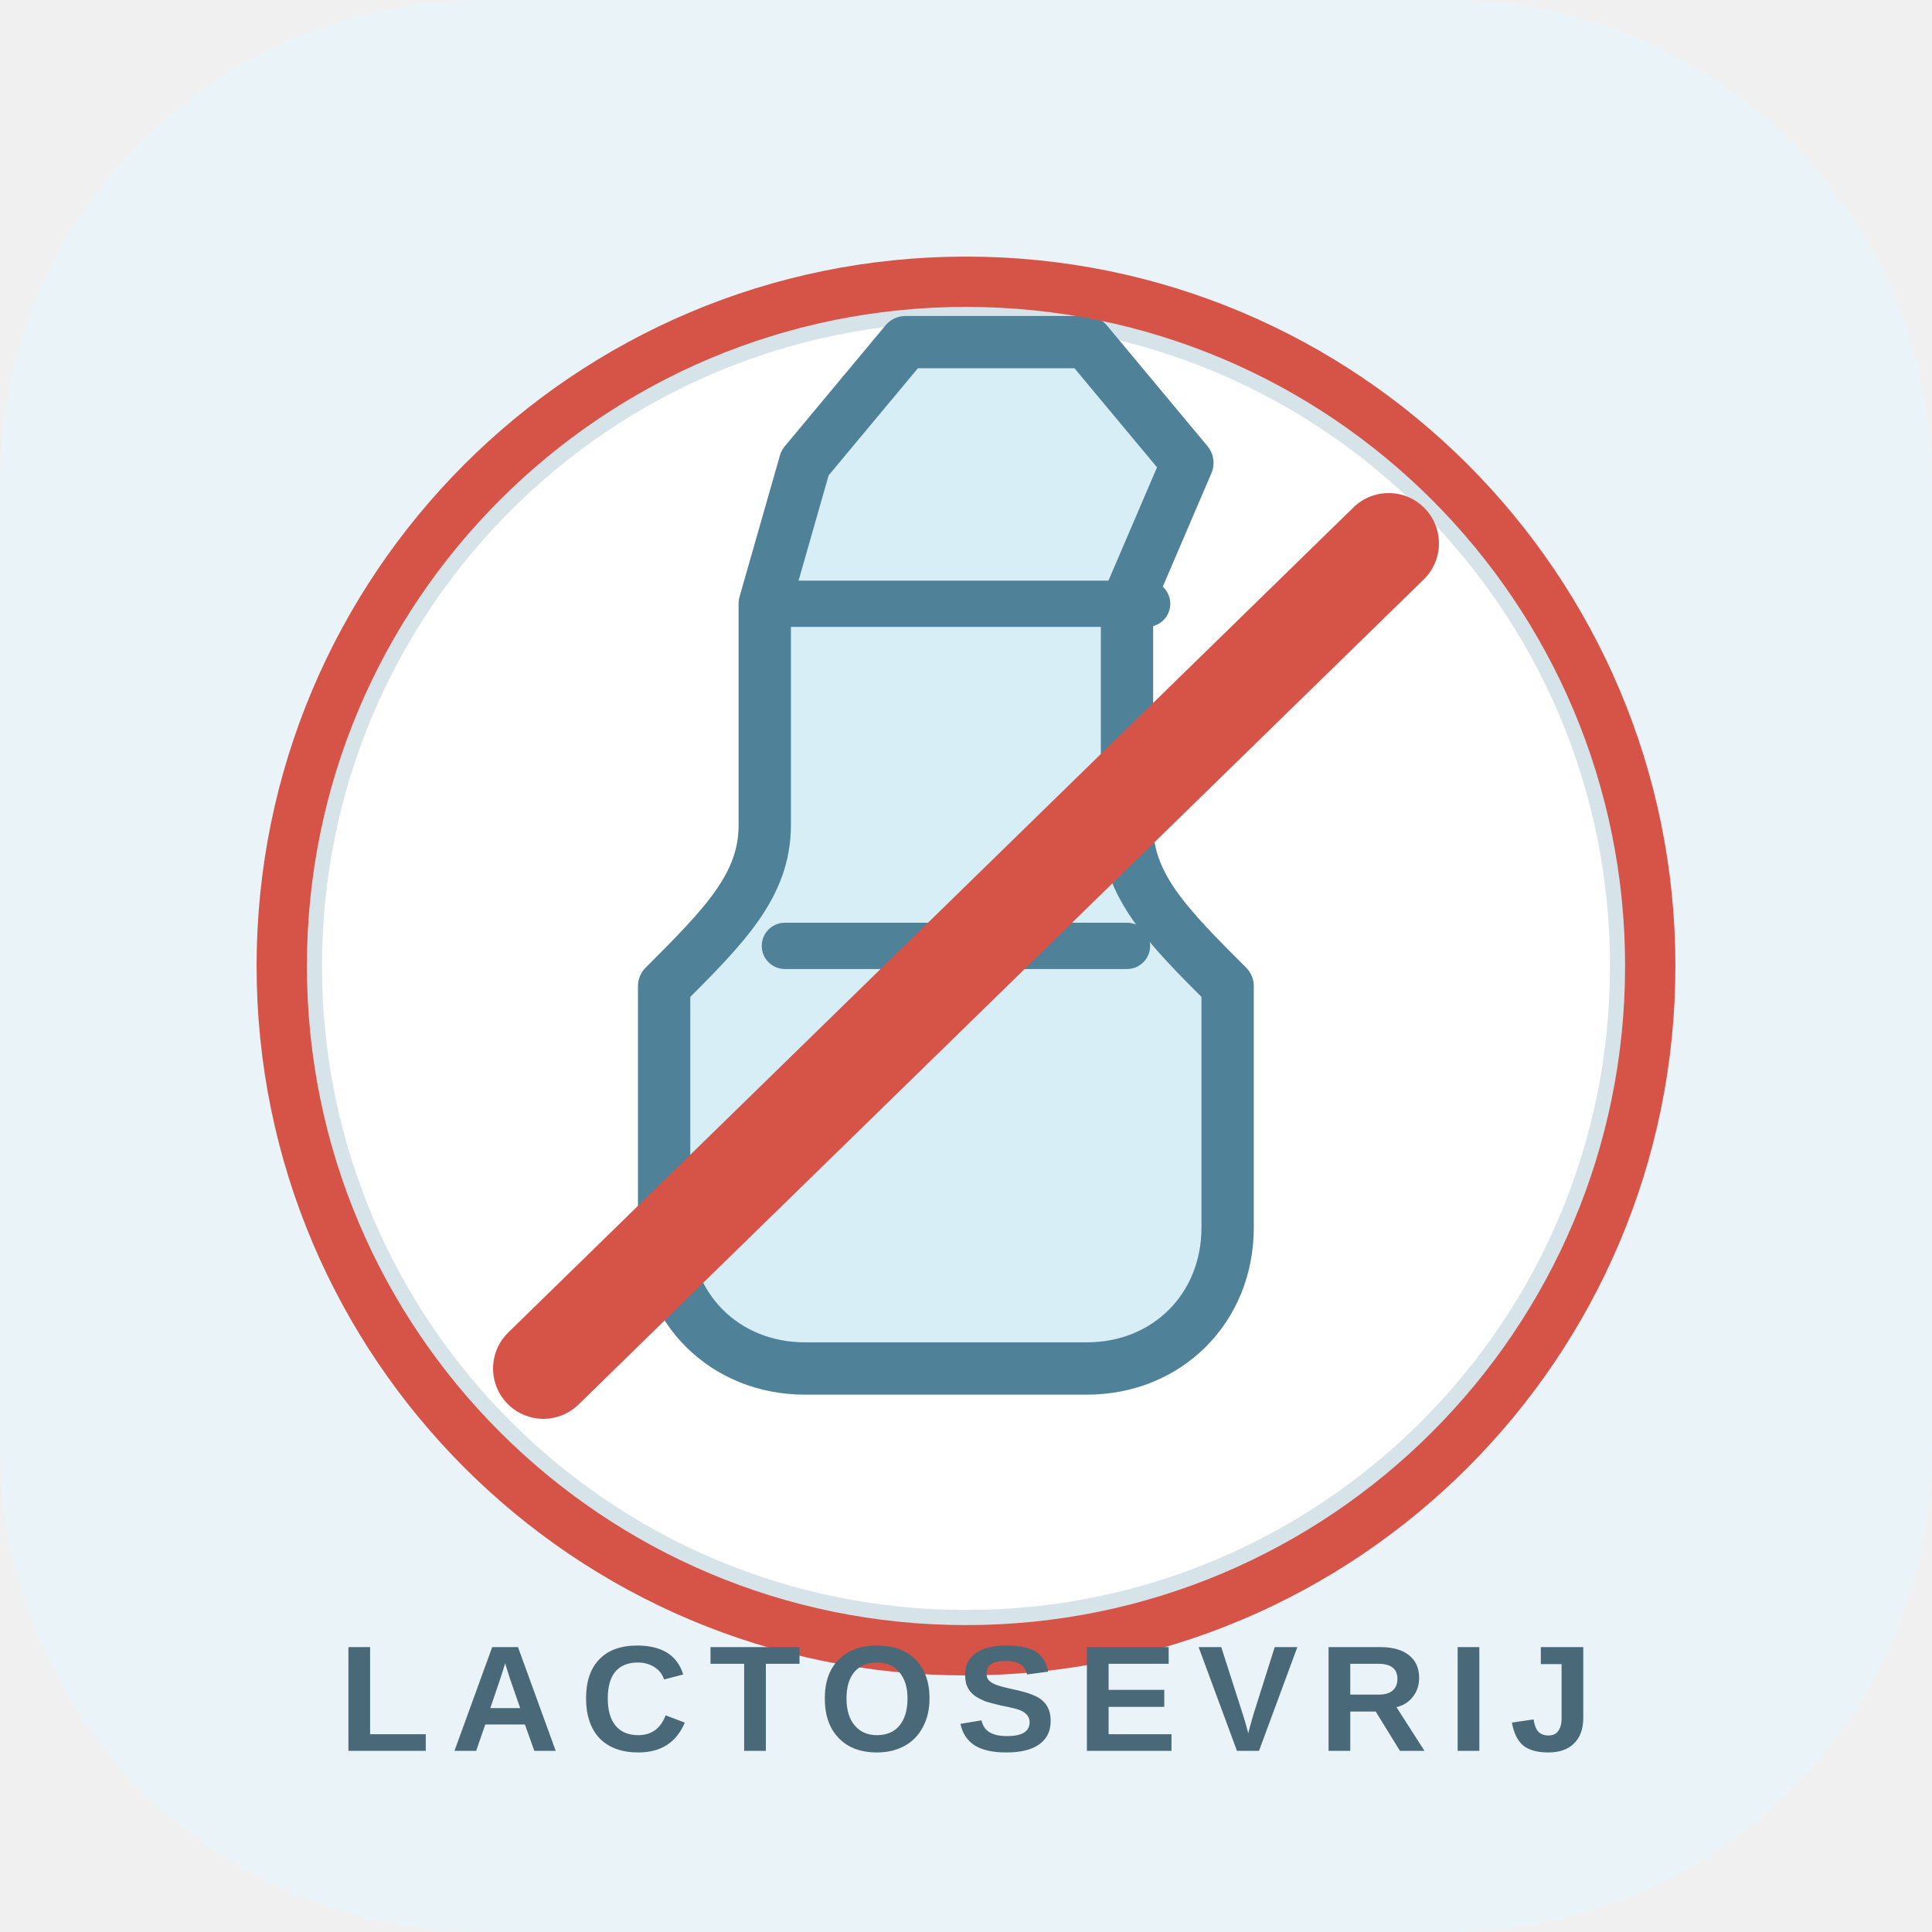
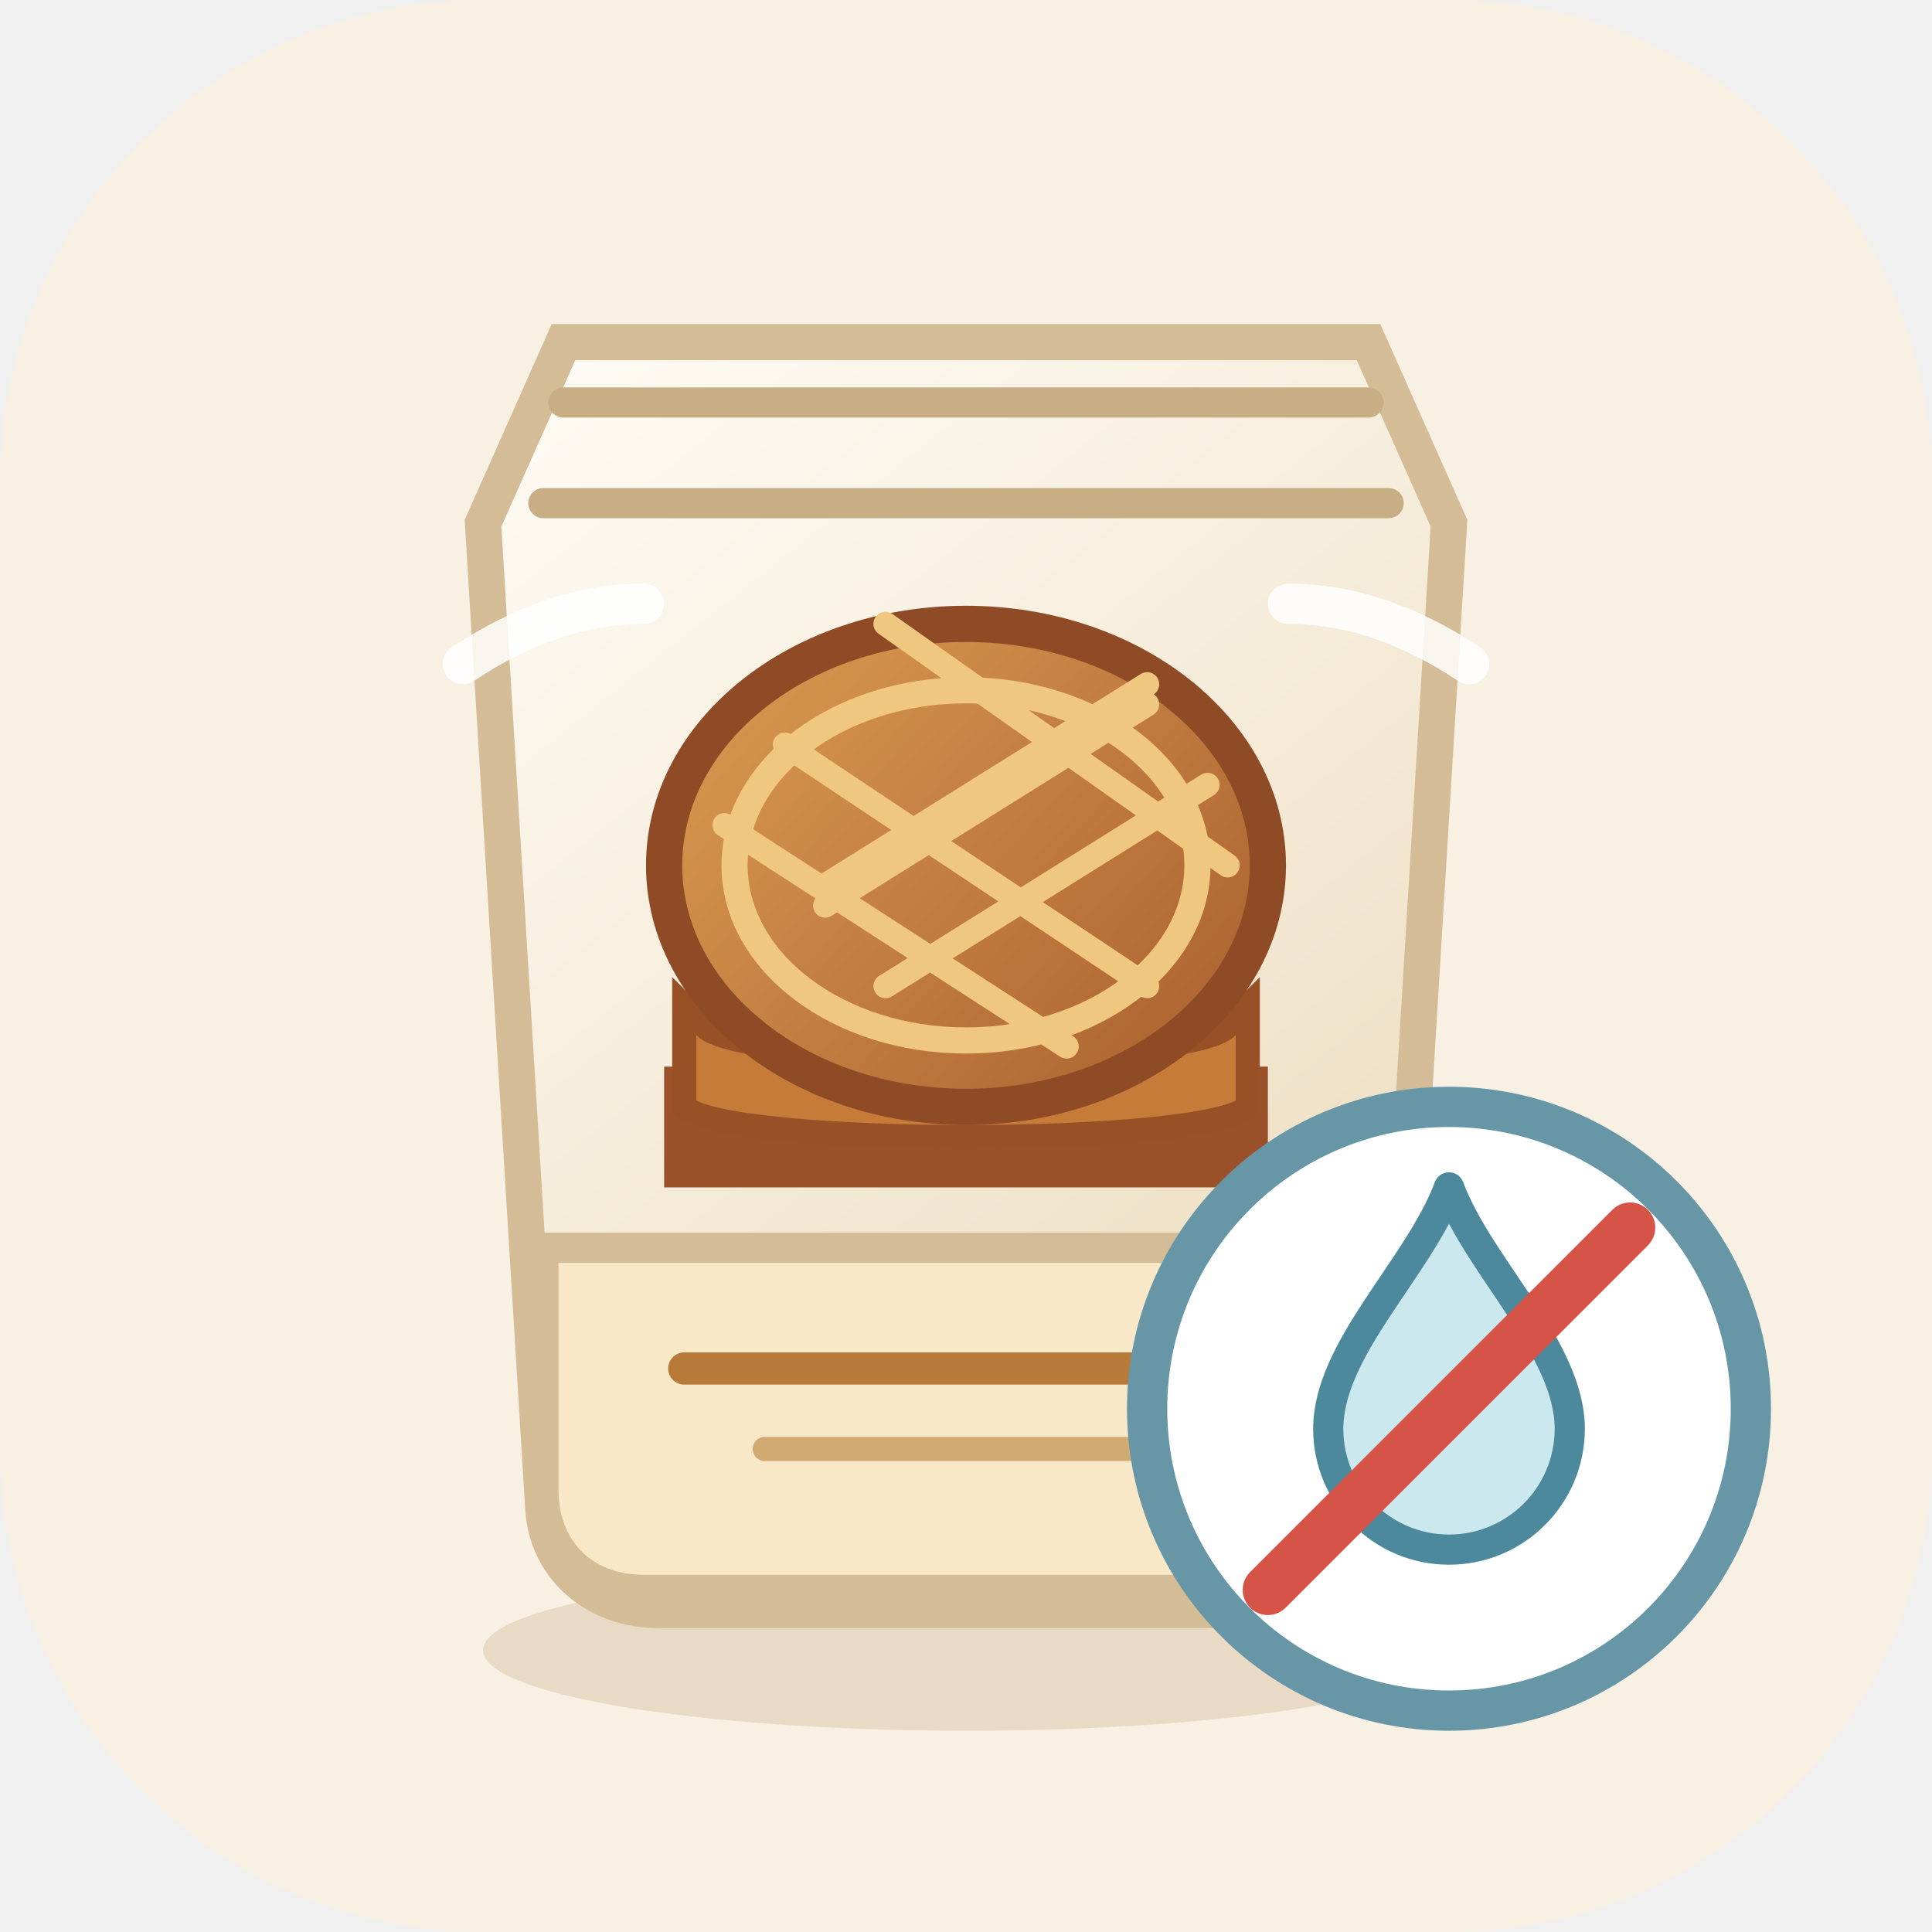
<svg xmlns="http://www.w3.org/2000/svg" viewBox="0 0 96 96" fill="none">
-   <rect width="96" height="96" rx="24" fill="#EAF3F7" />
-   <circle cx="48" cy="48" r="33" fill="#fff" stroke="#D6E4EA" stroke-width="2" />
-   <path d="m40 23 5-6h9l5 6-3 7v11c0 3 2 5 5 8v12c0 4-3 7-7 7H40c-4 0-7-3-7-7V49c3-3 5-5 5-8V30l2-7Z" fill="#D8EEF7" stroke="#4F8298" stroke-width="2.6" stroke-linejoin="round" />
-   <path d="M39 30h18m-18 17h17" stroke="#4F8298" stroke-width="2.3" stroke-linecap="round" />
-   <path d="m27 68 42-41" stroke="#D65348" stroke-width="5" stroke-linecap="round" />
-   <circle cx="48" cy="48" r="34" stroke="#D65348" stroke-width="2.5" />
-   <text x="48" y="87" fill="#496978" font-family="Arial,sans-serif" font-size="7.5" font-weight="700" letter-spacing="1" text-anchor="middle">LACTOSEVRIJ</text>
+   <defs>
+     <linearGradient id="bag" x1="22" y1="17" x2="73" y2="81" gradientUnits="userSpaceOnUse">
+       <stop stop-color="#FFFDF8" />
+       <stop offset="1" stop-color="#E9D7B5" />
+     </linearGradient>
+     <linearGradient id="wafer" x1="35" y1="32" x2="62" y2="57" gradientUnits="userSpaceOnUse">
+       <stop stop-color="#D99A50" />
+       <stop offset="1" stop-color="#A75C2D" />
+     </linearGradient>
+   </defs>
+   <rect width="96" height="96" rx="24" fill="#F8F0E2" />
+   <ellipse cx="48" cy="82" rx="24" ry="4" fill="#C5A982" opacity=".3" />
+   <path d="M28 17h40l4 9-3 49c-.2 3-2.7 5-5.7 5H32.7c-3 0-5.5-2-5.7-5l-3-49 4-9Z" fill="url(#bag)" stroke="#D3BC96" stroke-width="1.8" />
+   <path d="M28 20h40m-41 5h42" stroke="#C7AE85" stroke-width="1.5" stroke-linecap="round" />
+   <path d="M33 53h30v6H33z" fill="#9A5129" />
+   <path d="M34 50c2 2 26 2 28 0v5c-2 2-26 2-28 0v-5Zm1-4c2 2 24 2 26 0v5c-2 2-24 2-26 0v-5Z" fill="#C67B38" stroke="#985126" stroke-width="1.2" />
+   <ellipse cx="48" cy="43" rx="15" ry="12" fill="url(#wafer)" stroke="#8E4B26" stroke-width="1.8" />
+   <ellipse cx="48" cy="43" rx="11.5" ry="8.7" stroke="#F0C77F" stroke-width="1.3" />
+   <path d="m39 37 18 12M36 41l17 11m-9-21 17 12m-20 1 16-10m-13 15 16-10m-19 6 16-10" stroke="#F0C77F" stroke-width="1.2" stroke-linecap="round" />
+   <path d="M27 62h42v12c0 3-2 5-5 5H32c-3 0-5-2-5-5V62Z" fill="#F8E8C8" stroke="#D3BC96" stroke-width="1.5" />
+   <path d="M34 68h28" stroke="#B77A39" stroke-width="1.6" stroke-linecap="round" />
+   <path d="M38 72h20" stroke="#D0AA72" stroke-width="1.2" stroke-linecap="round" />
+   <path d="M23 33c3-2 6-3 9-3m32 0c3 0 6 1 9 3" stroke="#fff" stroke-width="2" stroke-linecap="round" opacity=".85" />
+   <circle cx="72" cy="70" r="15" fill="#fff" stroke="#6797A7" stroke-width="2" />
+   <path d="M72 59c-1.5 4-6 8-6 12a6 6 0 0 0 12 0c0-4-4.5-8-6-12Z" fill="#CBE8EE" stroke="#4D899C" stroke-width="1.5" stroke-linejoin="round" />
+   <path d="M63 79 81 61" stroke="#D65348" stroke-width="2.5" stroke-linecap="round" />
</svg>
